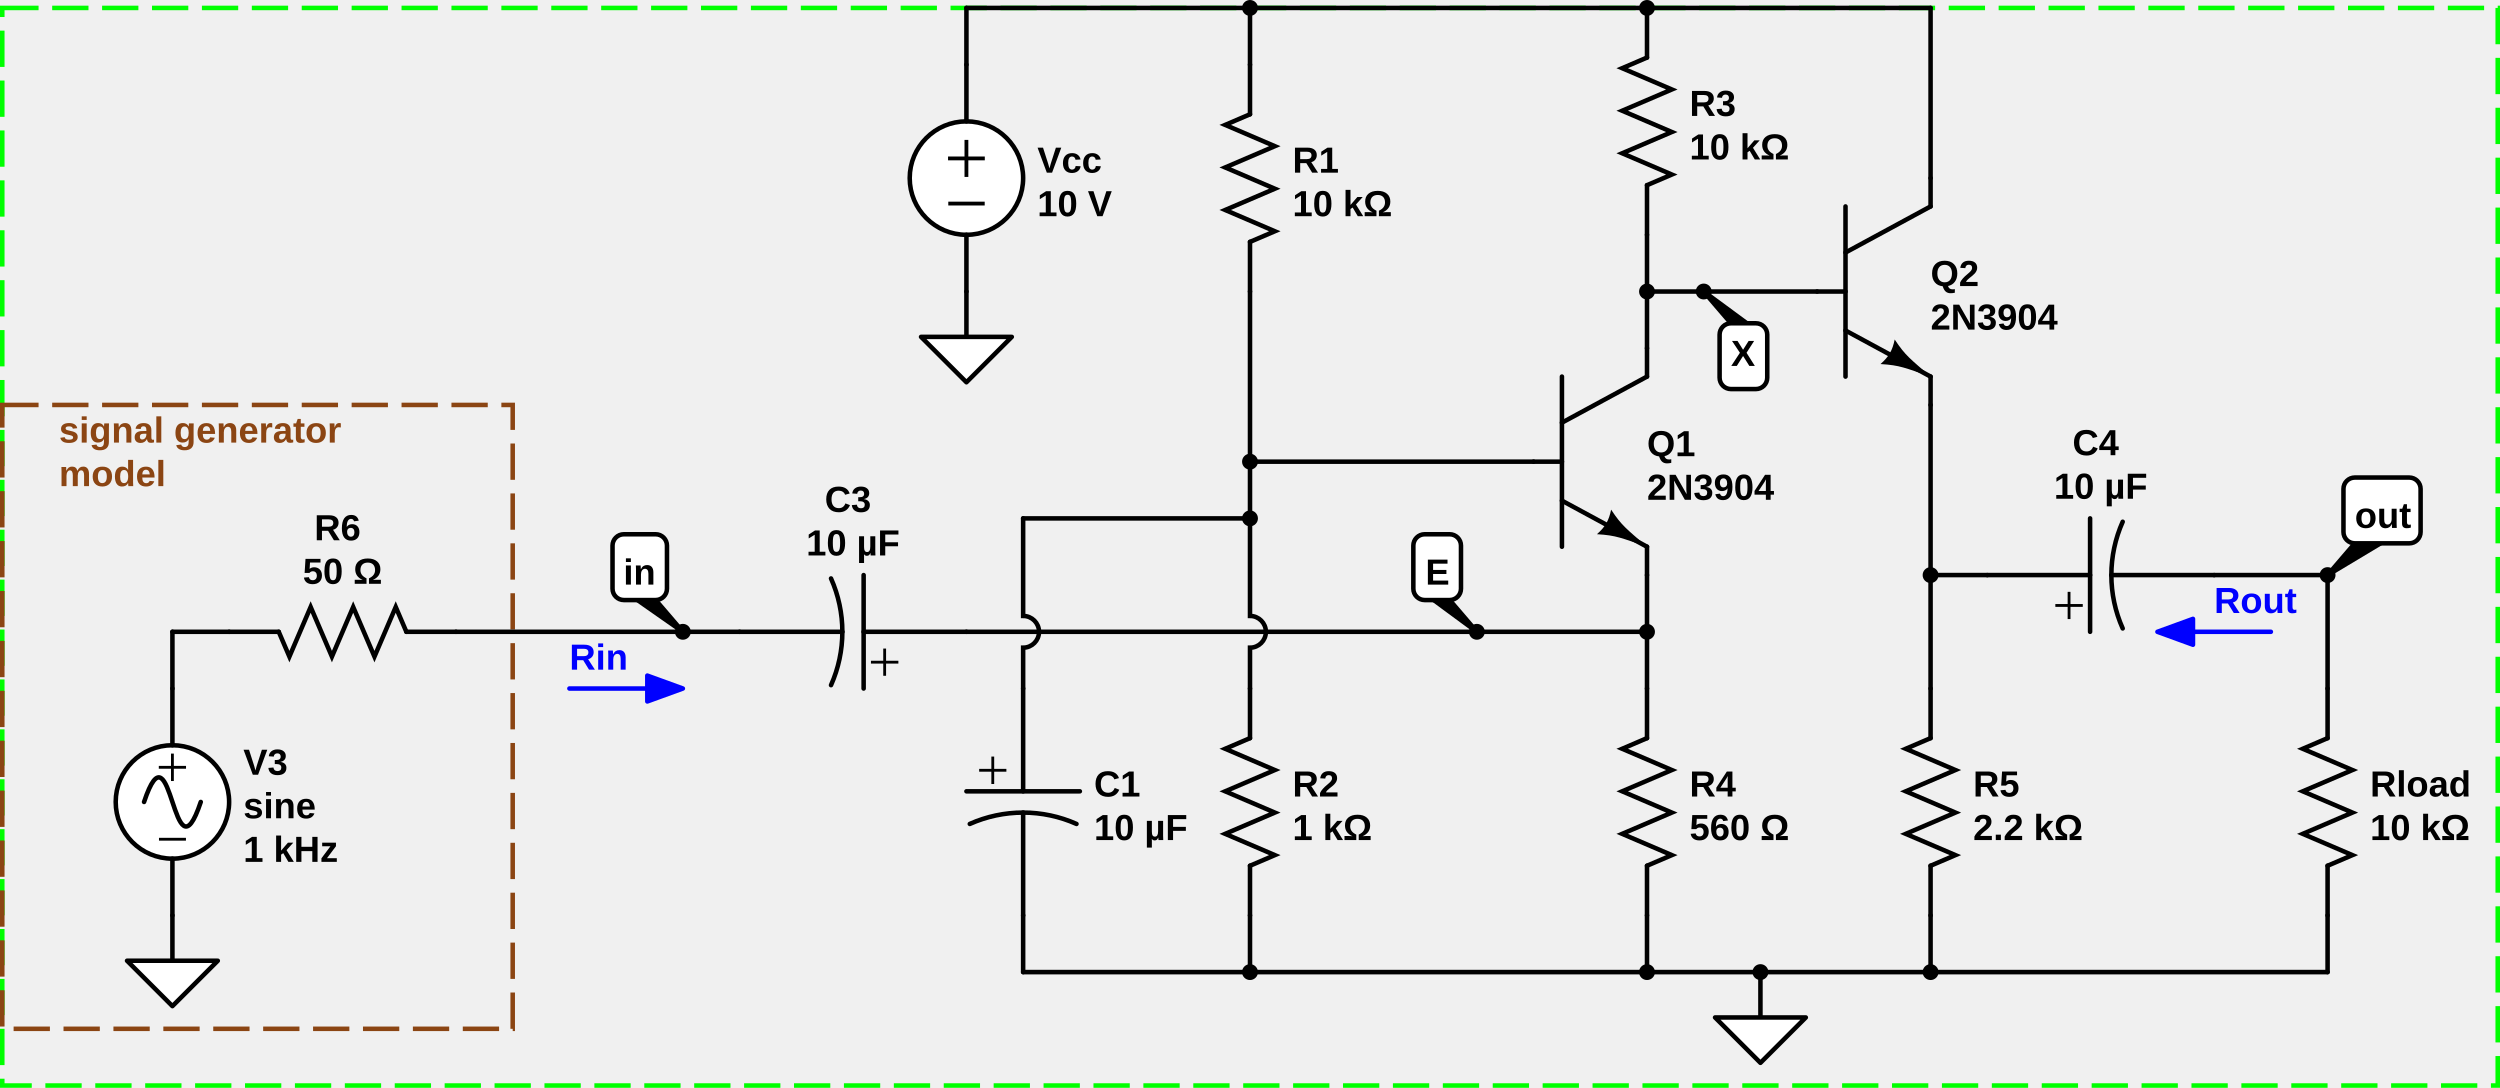
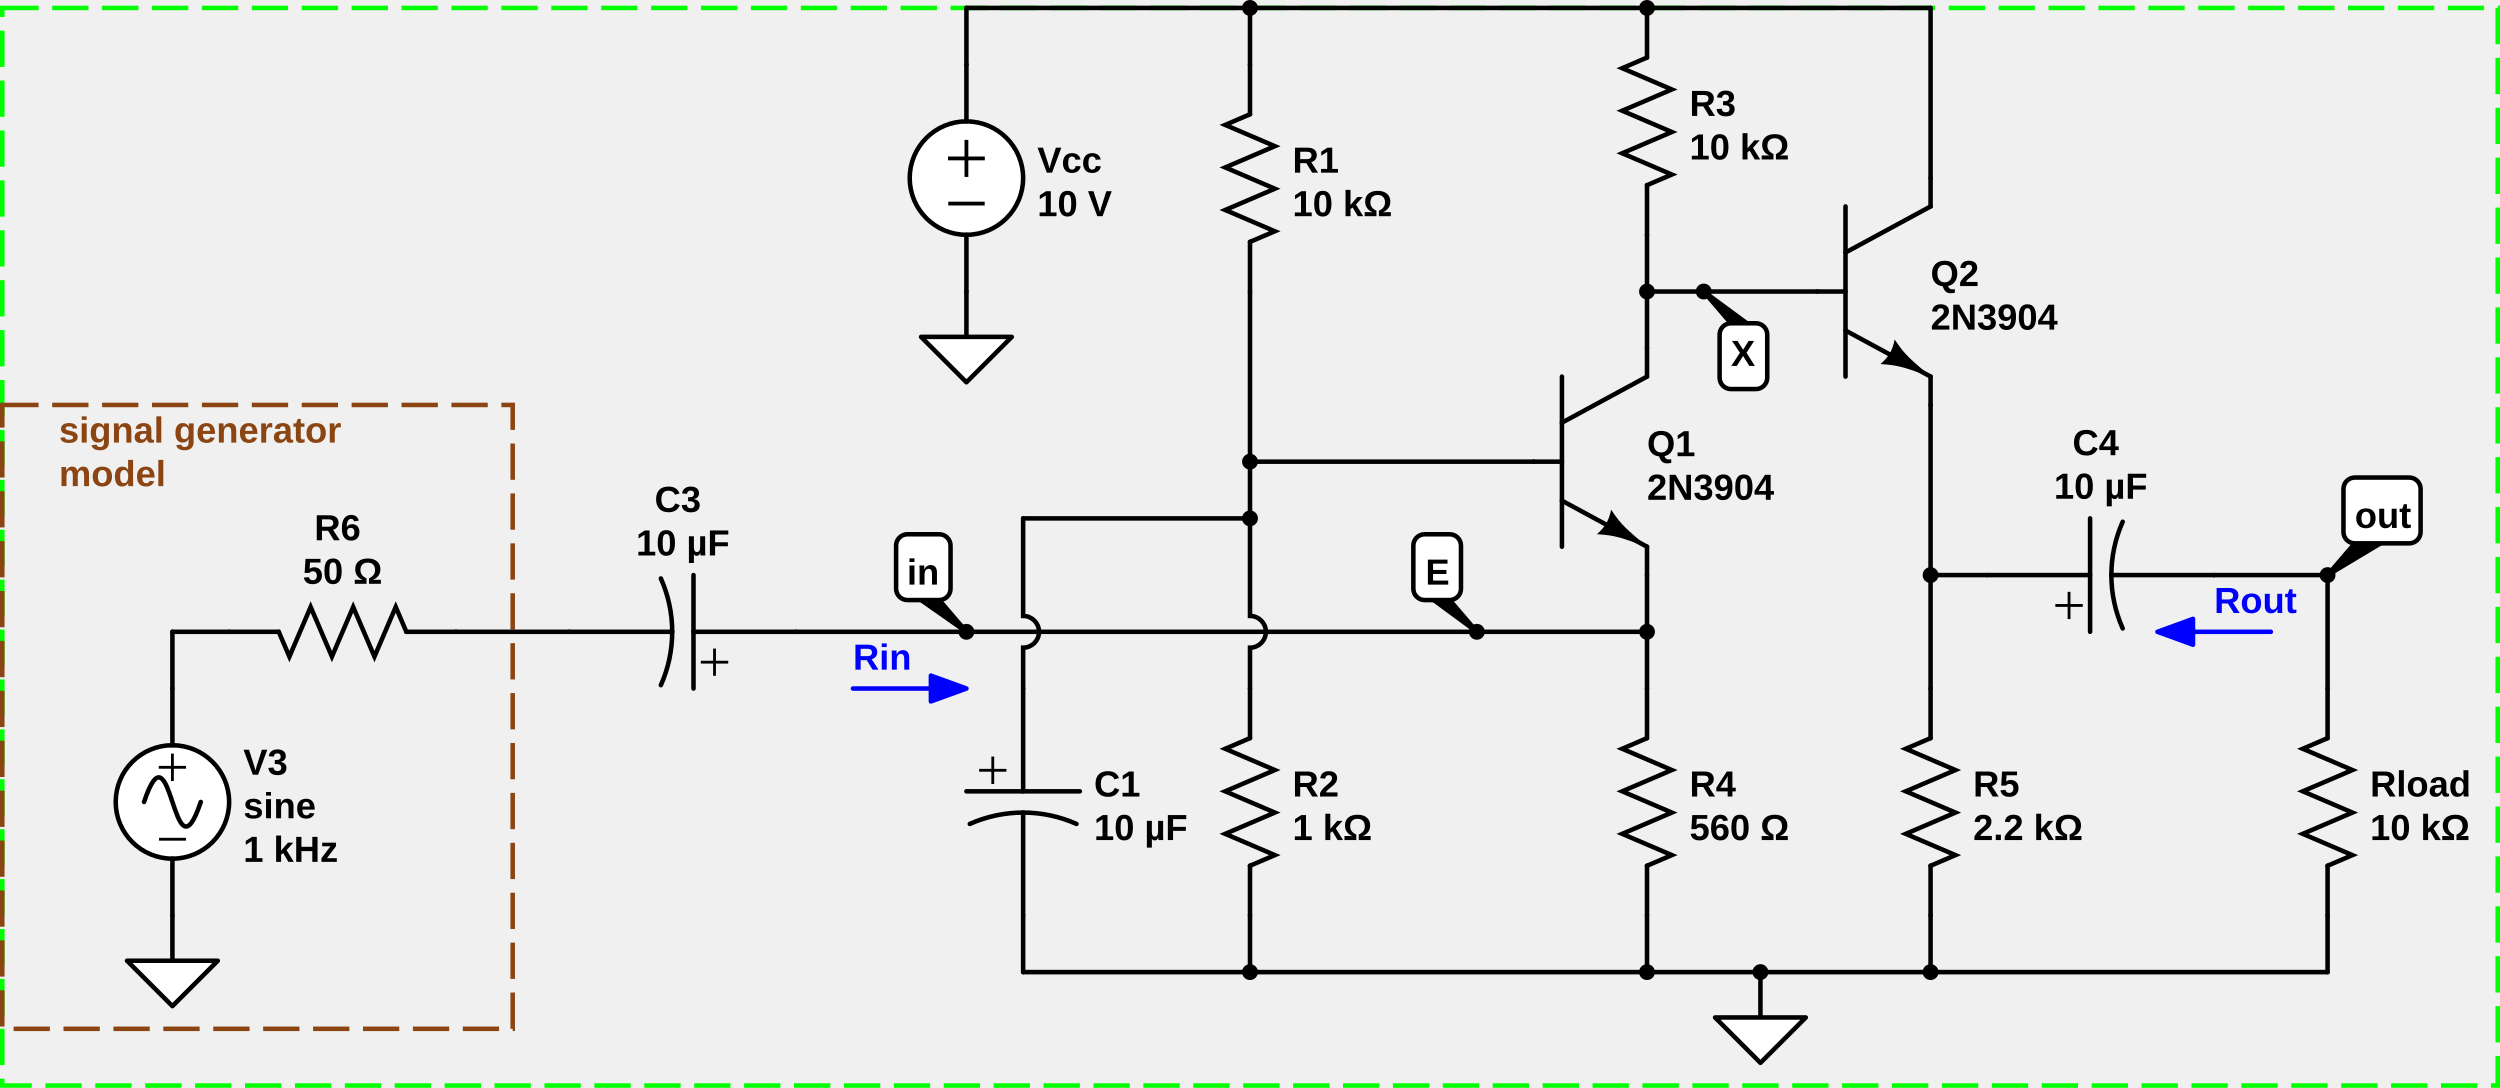
<svg xmlns="http://www.w3.org/2000/svg" width="1000.0" height="435.118">
  <g transform="matrix(0.907441,0,0,0.907441,-1836.661,-1063.067)">
    <rect x="2025" y="1175" width="1100" height="475" r="0" rx="0" ry="0" fill="none" stroke="none" style="stroke-opacity: 0;" />
    <rect x="2025" y="1175" width="1100" height="475" r="0" rx="0" ry="0" fill="none" stroke="#00ff00" stroke-dasharray="16,6" stroke-width="2" />
-     <path style="stroke-linejoin: round;" fill="#000000" stroke="#000000" d="M0,50L12,36L20,36Z" stroke-width="2" stroke-linejoin="round" transform="matrix(-1,0,0,1,2325,1400)" />
+     <path style="stroke-linejoin: round;" fill="#000000" stroke="#000000" d="M0,50L12,36L20,36Z" stroke-width="2" stroke-linejoin="round" transform="matrix(-1,0,0,1,2450,1400)" />
    <rect x="2025" y="1350" width="225" height="275" r="0" rx="0" ry="0" fill="none" stroke="none" style="stroke-opacity: 0;" />
    <rect x="2025" y="1350" width="225" height="275" r="0" rx="0" ry="0" fill="none" stroke="#8b4513" stroke-dasharray="16,6" stroke-width="2" />
    <path style="stroke-linejoin: round;" fill="#000000" stroke="#000000" d="M0,50L12,36L23.333,36Z" stroke-width="2" stroke-linejoin="round" transform="translate(3050,1375)" />
    <path style="stroke-linejoin: round;" fill="#000000" stroke="#000000" d="M0,50L12,36L19,36Z" stroke-width="2" stroke-linejoin="round" transform="matrix(-1,0,0,1,2675,1400)" />
    <path style="stroke-linejoin: round;" fill="#000000" stroke="#000000" d="M0,50L12,36L19,36Z" stroke-width="2" stroke-linejoin="round" transform="matrix(1,0,0,-1,2775,1350)" />
    <path style="stroke-linecap: round; stroke-miterlimit: 6;" fill="none" stroke="#000000" d="M0,50L12.5,50" stroke-width="2" stroke-linecap="round" stroke-miterlimit="6" transform="translate(2700,1325)" />
    <path style="stroke-linecap: round; stroke-miterlimit: 6;" fill="none" stroke="#000000" d="M12.5,87.5L12.5,12.5" stroke-width="2" stroke-linecap="round" stroke-miterlimit="6" transform="translate(2700,1325)" />
    <path style="stroke-linecap: round; stroke-miterlimit: 6;" fill="none" stroke="#000000" d="M12.5,32.812L50,12.5" stroke-width="2" stroke-linecap="round" stroke-miterlimit="6" transform="translate(2700,1325)" />
    <path style="stroke-linecap: round; stroke-miterlimit: 6;" fill="none" stroke="#000000" d="M50,0L50,12.5" stroke-width="2" stroke-linecap="round" stroke-miterlimit="6" transform="translate(2700,1325)" />
    <path style="stroke-linecap: round; stroke-miterlimit: 6;" fill="none" stroke="#000000" d="M12.5,67.188L50,87.5" stroke-width="2" stroke-linecap="round" stroke-miterlimit="6" transform="translate(2700,1325)" />
    <path style="stroke-linecap: round; stroke-miterlimit: 6;" fill="none" stroke="#000000" d="M50,100L50,87.5" stroke-width="2" stroke-linecap="round" stroke-miterlimit="6" transform="translate(2700,1325)" />
    <path fill="#000000" stroke="none" d="M27.931,81.975C36.65,82.498,38.679,83.671,50,87.5C41.023,79.61,38.994,78.44,34.181,71.15C33.19,75.99,31.627,78.698,27.931,81.975" transform="translate(2700,1325)" />
    <text style="font-family: Arial; font-size: 16px; font-weight: bold; text-anchor: start;" x="0" y="0" text-anchor="start" stroke="none" fill="#000000" transform="translate(2750,1375)">
      <tspan dy="-2.4">Q1</tspan>
      <tspan dy="19.2" x="0">2N3904</tspan>
    </text>
    <path style="stroke-linecap: round; stroke-miterlimit: 6;" fill="none" stroke="#000000" d="M25,21.875L25,0" stroke-width="2" stroke-linecap="round" stroke-miterlimit="6" transform="translate(2550,1200)" />
    <path style="stroke-linecap: round; stroke-miterlimit: 6;" fill="none" stroke="#000000" d="M25,78.125L25,100" stroke-width="2" stroke-linecap="round" stroke-miterlimit="6" transform="translate(2550,1200)" />
    <path style="stroke-linecap: round; stroke-miterlimit: 6;" fill="none" stroke="#000000" d="M25,21.875L14.063,26.562L35.937,35.937L14.063,45.312L35.937,54.688L14.063,64.063L35.937,73.438L25,78.125" stroke-width="2" stroke-linecap="round" stroke-miterlimit="6" transform="translate(2550,1200)" />
    <text style="font-family: Arial; font-size: 16px; font-weight: bold; text-anchor: start;" x="0" y="0" text-anchor="start" stroke="none" fill="#000000" transform="translate(2593.75,1250)">
      <tspan dy="-2.4">R1</tspan>
      <tspan dy="19.2" x="0">10 kΩ</tspan>
    </text>
    <path style="stroke-linecap: round; stroke-miterlimit: 6;" fill="none" stroke="#000000" d="M25,21.875L25,0" stroke-width="2" stroke-linecap="round" stroke-miterlimit="6" transform="translate(2550,1475)" />
    <path style="stroke-linecap: round; stroke-miterlimit: 6;" fill="none" stroke="#000000" d="M25,78.125L25,100" stroke-width="2" stroke-linecap="round" stroke-miterlimit="6" transform="translate(2550,1475)" />
    <path style="stroke-linecap: round; stroke-miterlimit: 6;" fill="none" stroke="#000000" d="M25,21.875L14.063,26.562L35.937,35.937L14.063,45.312L35.937,54.688L14.063,64.063L35.937,73.438L25,78.125" stroke-width="2" stroke-linecap="round" stroke-miterlimit="6" transform="translate(2550,1475)" />
    <text style="font-family: Arial; font-size: 16px; font-weight: bold; text-anchor: start;" x="0" y="0" text-anchor="start" stroke="none" fill="#000000" transform="translate(2593.75,1525)">
      <tspan dy="-2.4">R2</tspan>
      <tspan dy="19.2" x="0">1 kΩ</tspan>
    </text>
    <path style="stroke-linecap: round; stroke-miterlimit: 6;" fill="none" stroke="#000000" d="M25,21.875L25,0" stroke-width="2" stroke-linecap="round" stroke-miterlimit="6" transform="translate(2725,1175)" />
    <path style="stroke-linecap: round; stroke-miterlimit: 6;" fill="none" stroke="#000000" d="M25,78.125L25,100" stroke-width="2" stroke-linecap="round" stroke-miterlimit="6" transform="translate(2725,1175)" />
    <path style="stroke-linecap: round; stroke-miterlimit: 6;" fill="none" stroke="#000000" d="M25,21.875L14.063,26.562L35.937,35.937L14.063,45.312L35.937,54.688L14.063,64.063L35.937,73.438L25,78.125" stroke-width="2" stroke-linecap="round" stroke-miterlimit="6" transform="translate(2725,1175)" />
    <text style="font-family: Arial; font-size: 16px; font-weight: bold; text-anchor: start;" x="0" y="0" text-anchor="start" stroke="none" fill="#000000" transform="translate(2768.75,1225)">
      <tspan dy="-2.4">R3</tspan>
      <tspan dy="19.2" x="0">10 kΩ</tspan>
    </text>
    <path style="stroke-linecap: round; stroke-miterlimit: 6;" fill="none" stroke="#000000" d="M25,21.875L25,0" stroke-width="2" stroke-linecap="round" stroke-miterlimit="6" transform="translate(2725,1475)" />
    <path style="stroke-linecap: round; stroke-miterlimit: 6;" fill="none" stroke="#000000" d="M25,78.125L25,100" stroke-width="2" stroke-linecap="round" stroke-miterlimit="6" transform="translate(2725,1475)" />
    <path style="stroke-linecap: round; stroke-miterlimit: 6;" fill="none" stroke="#000000" d="M25,21.875L14.063,26.562L35.937,35.937L14.063,45.312L35.937,54.688L14.063,64.063L35.937,73.438L25,78.125" stroke-width="2" stroke-linecap="round" stroke-miterlimit="6" transform="translate(2725,1475)" />
    <text style="font-family: Arial; font-size: 16px; font-weight: bold; text-anchor: start;" x="0" y="0" text-anchor="start" stroke="none" fill="#000000" transform="translate(2768.75,1525)">
      <tspan dy="-2.4">R4</tspan>
      <tspan dy="19.2" x="0">560 Ω</tspan>
    </text>
    <path style="stroke-linecap: round;" fill="none" stroke="#000000" d="M 2750 1425 L 2750 1475" stroke-width="2" stroke-linecap="round" class="cl_wire" />
    <path style="stroke-linecap: round;" fill="none" stroke="#000000" d="M 2575 1175 L 2575 1200" stroke-width="2" stroke-linecap="round" class="cl_wire" />
    <path style="stroke-linecap: round;" fill="none" stroke="#000000" d="M 2575 1300 L 2575 1443 A 7 7 0 1 1 2575 1457 L 2575 1475" stroke-width="2" stroke-linecap="round" class="cl_wire" />
    <path style="stroke-linecap: round;" fill="none" stroke="#000000" d="M 2750 1575 L 2750 1600" stroke-width="2" stroke-linecap="round" class="cl_wire" />
    <path style="stroke-linecap: round;" fill="none" stroke="#000000" d="M 2575 1575 L 2575 1600" stroke-width="2" stroke-linecap="round" class="cl_wire" />
    <path style="stroke-linecap: round; stroke-miterlimit: 6;" fill="none" stroke="#000000" d="M25,20L25,0" stroke-width="2" stroke-linecap="round" stroke-miterlimit="6" transform="translate(2775,1600)" />
    <path style="stroke-linecap: round; stroke-linejoin: round; stroke-miterlimit: 6;" fill="#ffffff" stroke="#000000" d="M5,20L25,40L45,20Z" stroke-width="2" stroke-linecap="round" stroke-linejoin="round" stroke-miterlimit="6" transform="translate(2775,1600)" />
    <path style="stroke-linecap: round; stroke-miterlimit: 6;" fill="#ffffff" stroke="#000000" d="M50,50C50,36.194,38.806,25,25,25C11.194,25,0,36.194,0,50C0,63.806,11.194,75,25,75C38.806,75,50,63.806,50,50" stroke-width="2" stroke-linecap="round" stroke-miterlimit="6" transform="translate(2425,1200)" />
    <path style="stroke-linecap: round; stroke-miterlimit: 6;" fill="none" stroke="#000000" d="M25,0L25,25" stroke-width="2" stroke-linecap="round" stroke-miterlimit="6" transform="translate(2425,1200)" />
    <path style="stroke-linecap: round; stroke-miterlimit: 6;" fill="none" stroke="#000000" d="M25,100L25,75" stroke-width="2" stroke-linecap="round" stroke-miterlimit="6" transform="translate(2425,1200)" />
    <path style="font-size: 15px; font-weight: normal;" fill="#000000" stroke="none" d="M25.842,33.168L24.158,33.168L24.158,40.488L16.899,40.488L16.899,42.173L24.158,42.173L24.158,49.493L25.842,49.493L25.842,42.173L33.101,42.173L33.101,40.488L25.842,40.488L25.842,33.168" font-size="15px" font-weight="normal" transform="translate(2425,1200)" />
    <path style="font-size: 15px; font-weight: normal;" fill="#000000" stroke="none" d="M17.006,60.394L17.006,62.078L33.055,62.078L33.055,60.394L17.006,60.394" font-size="15px" font-weight="normal" transform="translate(2425,1200)" />
    <text style="font-family: Arial; font-size: 16px; font-weight: bold; text-anchor: start;" x="0" y="0" text-anchor="start" stroke="none" fill="#000000" transform="translate(2481.25,1250)">
      <tspan dy="-2.4">Vcc</tspan>
      <tspan dy="19.2" x="0">10 V</tspan>
    </text>
    <path style="stroke-linecap: round;" fill="none" stroke="#000000" d="M 2450 1175 L 2450 1200" stroke-width="2" stroke-linecap="round" class="cl_wire" />
    <path style="stroke-linecap: round;" fill="none" stroke="#000000" d="M 2450 1175 L 2575 1175" stroke-width="2" stroke-linecap="round" class="cl_wire" />
    <path style="stroke-linecap: round; stroke-miterlimit: 6;" fill="none" stroke="#000000" d="M25,20L25,0" stroke-width="2" stroke-linecap="round" stroke-miterlimit="6" transform="translate(2425,1300)" />
    <path style="stroke-linecap: round; stroke-linejoin: round; stroke-miterlimit: 6;" fill="#ffffff" stroke="#000000" d="M5,20L25,40L45,20Z" stroke-width="2" stroke-linecap="round" stroke-linejoin="round" stroke-miterlimit="6" transform="translate(2425,1300)" />
    <rect x="7" y="7" width="21" height="29" r="5" rx="5" ry="5" fill="#ffffff" stroke="#000000" stroke-width="2" transform="matrix(1,0,0,-1,2775,1350)" />
    <text style="font-family: Arial; font-size: 16px; font-weight: bold; text-anchor: start;" x="12" y="22" text-anchor="start" stroke="none" fill="#000000" transform="translate(2775,1303.6)">
      <tspan dy="7.2">X</tspan>
    </text>
    <rect x="7" y="7" width="21" height="29" r="5" rx="5" ry="5" fill="#ffffff" stroke="#000000" stroke-width="2" transform="matrix(-1,0,0,1,2675,1400)" />
    <text style="font-family: Arial; font-size: 16px; font-weight: bold; text-anchor: end;" x="12" y="22" text-anchor="end" stroke="none" fill="#000000" transform="translate(2651,1400)">
      <tspan dy="7.2">E</tspan>
    </text>
    <path style="stroke-linecap: round;" fill="none" stroke="#000000" d="M 2750 1275 L 2750 1325" stroke-width="2" stroke-linecap="round" class="cl_wire" />
    <path style="stroke-linecap: round; stroke-miterlimit: 6;" fill="none" stroke="#000000" d="M0,50L12.5,50" stroke-width="2" stroke-linecap="round" stroke-miterlimit="6" transform="translate(2825,1250)" />
    <path style="stroke-linecap: round; stroke-miterlimit: 6;" fill="none" stroke="#000000" d="M12.5,87.5L12.5,12.5" stroke-width="2" stroke-linecap="round" stroke-miterlimit="6" transform="translate(2825,1250)" />
    <path style="stroke-linecap: round; stroke-miterlimit: 6;" fill="none" stroke="#000000" d="M12.5,32.812L50,12.5" stroke-width="2" stroke-linecap="round" stroke-miterlimit="6" transform="translate(2825,1250)" />
    <path style="stroke-linecap: round; stroke-miterlimit: 6;" fill="none" stroke="#000000" d="M50,0L50,12.5" stroke-width="2" stroke-linecap="round" stroke-miterlimit="6" transform="translate(2825,1250)" />
    <path style="stroke-linecap: round; stroke-miterlimit: 6;" fill="none" stroke="#000000" d="M12.5,67.188L50,87.5" stroke-width="2" stroke-linecap="round" stroke-miterlimit="6" transform="translate(2825,1250)" />
    <path style="stroke-linecap: round; stroke-miterlimit: 6;" fill="none" stroke="#000000" d="M50,100L50,87.5" stroke-width="2" stroke-linecap="round" stroke-miterlimit="6" transform="translate(2825,1250)" />
    <path fill="#000000" stroke="none" d="M27.931,81.975C36.65,82.498,38.679,83.671,50,87.5C41.023,79.61,38.994,78.44,34.181,71.15C33.19,75.99,31.627,78.698,27.931,81.975" transform="translate(2825,1250)" />
    <text style="font-family: Arial; font-size: 16px; font-weight: bold; text-anchor: start;" x="0" y="0" text-anchor="start" stroke="none" fill="#000000" transform="translate(2875,1300)">
      <tspan dy="-2.4">Q2</tspan>
      <tspan dy="19.2" x="0">2N3904</tspan>
    </text>
    <path style="stroke-linecap: round;" fill="none" stroke="#000000" d="M 2875 1175 L 2875 1250" stroke-width="2" stroke-linecap="round" class="cl_wire" />
    <path style="stroke-linecap: round; stroke-miterlimit: 6;" fill="none" stroke="#000000" d="M25,21.875L25,0" stroke-width="2" stroke-linecap="round" stroke-miterlimit="6" transform="translate(2850,1475)" />
    <path style="stroke-linecap: round; stroke-miterlimit: 6;" fill="none" stroke="#000000" d="M25,78.125L25,100" stroke-width="2" stroke-linecap="round" stroke-miterlimit="6" transform="translate(2850,1475)" />
    <path style="stroke-linecap: round; stroke-miterlimit: 6;" fill="none" stroke="#000000" d="M25,21.875L14.063,26.562L35.937,35.937L14.063,45.312L35.937,54.688L14.063,64.063L35.937,73.438L25,78.125" stroke-width="2" stroke-linecap="round" stroke-miterlimit="6" transform="translate(2850,1475)" />
    <text style="font-family: Arial; font-size: 16px; font-weight: bold; text-anchor: start;" x="0" y="0" text-anchor="start" stroke="none" fill="#000000" transform="translate(2893.75,1525)">
      <tspan dy="-2.4">R5</tspan>
      <tspan dy="19.2" x="0">2.2 kΩ</tspan>
    </text>
    <path style="stroke-linecap: round;" fill="none" stroke="#000000" d="M 2875 1350 L 2875 1475" stroke-width="2" stroke-linecap="round" class="cl_wire" />
    <path style="stroke-linecap: round;" fill="none" stroke="#000000" d="M 2875 1575 L 2875 1600" stroke-width="2" stroke-linecap="round" class="cl_wire" />
    <text style="font-family: Arial; font-size: 16px; font-weight: bold; text-anchor: start;" x="0" y="0" text-anchor="start" stroke="none" fill="#000000" transform="translate(2506.25,1525)">
      <tspan dy="-2.4">C1</tspan>
      <tspan dy="19.2" x="0">10 µF</tspan>
    </text>
    <path style="stroke-linecap: round; stroke-miterlimit: 6;" fill="none" stroke="#000000" d="M25,54.688L25,100" stroke-width="2" stroke-linecap="round" stroke-miterlimit="6" transform="translate(2450,1475)" />
    <path style="stroke-linecap: round; stroke-miterlimit: 6;" fill="none" stroke="#000000" d="M25,45.312L25,0" stroke-width="2" stroke-linecap="round" stroke-miterlimit="6" transform="translate(2450,1475)" />
    <path style="stroke-linecap: round; stroke-miterlimit: 6;" fill="none" stroke="#000000" d="M50,45.312L0,45.312" stroke-width="2" stroke-linecap="round" stroke-miterlimit="6" transform="translate(2450,1475)" />
    <path style="stroke-linecap: round; stroke-miterlimit: 6;" fill="none" stroke="#000000" d="M48.515,59.686C41.113,56.392,33.102,54.688,25,54.688C16.898,54.688,8.888,56.392,1.485,59.686" stroke-width="2" stroke-linecap="round" stroke-miterlimit="6" transform="translate(2450,1475)" />
    <path fill="#000000" stroke="none" d="M12.239,29.996L10.992,29.996L10.992,35.418L5.615,35.418L5.615,36.665L10.992,36.665L10.992,42.087L12.239,42.087L12.239,36.665L17.615,36.665L17.615,35.418L12.239,35.418L12.239,29.996" transform="translate(2450,1475)" />
    <path style="stroke-linecap: round;" fill="none" stroke="#000000" d="M 2475 1400 L 2475 1443 A 7 7 0 1 1 2475 1457 L 2475 1475" stroke-width="2" stroke-linecap="round" class="cl_wire" />
    <path style="stroke-linecap: round;" fill="none" stroke="#000000" d="M 2475 1400 L 2575 1400" stroke-width="2" stroke-linecap="round" class="cl_wire" />
    <path style="stroke-linecap: round;" fill="none" stroke="#000000" d="M 2475 1575 L 2475 1600" stroke-width="2" stroke-linecap="round" class="cl_wire" />
    <rect x="7" y="7" width="34" height="29" r="5" rx="5" ry="5" fill="#ffffff" stroke="#000000" stroke-width="2" transform="translate(3050,1375)" />
    <text style="font-family: Arial; font-size: 16px; font-weight: bold; text-anchor: start;" x="12" y="22" text-anchor="start" stroke="none" fill="#000000" transform="translate(3050,1375)">
      <tspan dy="7.2">out</tspan>
    </text>
    <path style="stroke-linecap: round;" fill="none" stroke="#000000" d="M 2750 1300 L 2825 1300" stroke-width="2" stroke-linecap="round" class="cl_wire" />
    <path style="stroke-linecap: round; stroke-miterlimit: 6;" fill="#ffffff" stroke="#000000" d="M50,50C50,36.194,38.807,25,25,25C11.193,25,0,36.194,0,50C0,63.806,11.193,75,25,75C38.807,75,50,63.806,50,50" stroke-width="2" stroke-linecap="round" stroke-miterlimit="6" transform="translate(2075,1475)" />
    <path style="stroke-linecap: round; stroke-miterlimit: 6;" fill="none" stroke="#000000" d="M25,0L25,25" stroke-width="2" stroke-linecap="round" stroke-miterlimit="6" transform="translate(2075,1475)" />
    <path style="stroke-linecap: round; stroke-miterlimit: 6;" fill="none" stroke="#000000" d="M25,100L25,75" stroke-width="2" stroke-linecap="round" stroke-miterlimit="6" transform="translate(2075,1475)" />
    <path style="stroke-linecap: round; stroke-miterlimit: 6;" fill="none" stroke="#000000" d="M37.5,50C25,87.5,25,12.5,12.5,50" stroke-width="2" stroke-linecap="round" stroke-miterlimit="6" transform="translate(2075,1475)" />
    <path style="font-size: 15px; font-weight: normal;" fill="#000000" stroke="none" d="M25.624,28.684L24.376,28.684L24.376,34.106L19,34.106L19,35.354L24.376,35.354L24.376,40.775L25.624,40.775L25.624,35.354L31,35.354L31,34.106L25.624,34.106L25.624,28.684" font-size="15px" font-weight="normal" transform="translate(2075,1475)" />
    <path style="font-size: 15px; font-weight: normal;" fill="#000000" stroke="none" d="M19.079,65.811L19.079,67.059L30.966,67.059L30.966,65.811L19.079,65.811" font-size="15px" font-weight="normal" transform="translate(2075,1475)" />
    <text style="font-family: Arial; font-size: 16px; font-weight: bold; text-anchor: start;" x="0" y="0" text-anchor="start" stroke="none" fill="#000000" transform="translate(2131.25,1525)">
      <tspan dy="-12">V3</tspan>
      <tspan dy="19.2" x="0">sine</tspan>
      <tspan dy="19.2" x="0">1 kHz</tspan>
    </text>
    <path style="stroke-linecap: round; stroke-miterlimit: 6;" fill="none" stroke="#000000" d="M25,20L25,0" stroke-width="2" stroke-linecap="round" stroke-miterlimit="6" transform="translate(2075,1575)" />
    <path style="stroke-linecap: round; stroke-linejoin: round; stroke-miterlimit: 6;" fill="#ffffff" stroke="#000000" d="M5,20L25,40L45,20Z" stroke-width="2" stroke-linecap="round" stroke-linejoin="round" stroke-miterlimit="6" transform="translate(2075,1575)" />
    <path style="stroke-linecap: round; stroke-miterlimit: 6;" fill="none" stroke="#000000" d="M25,21.875L25,0" stroke-width="2" stroke-linecap="round" stroke-miterlimit="6" transform="matrix(0,-1,1,0,2125,1475)" />
    <path style="stroke-linecap: round; stroke-miterlimit: 6;" fill="none" stroke="#000000" d="M25,78.125L25,100" stroke-width="2" stroke-linecap="round" stroke-miterlimit="6" transform="matrix(0,-1,1,0,2125,1475)" />
    <path style="stroke-linecap: round; stroke-miterlimit: 6;" fill="none" stroke="#000000" d="M25,21.875L14.063,26.562L35.937,35.937L14.063,45.312L35.937,54.688L14.063,64.063L35.937,73.438L25,78.125" stroke-width="2" stroke-linecap="round" stroke-miterlimit="6" transform="matrix(0,-1,1,0,2125,1475)" />
    <text style="font-family: Arial; font-size: 16px; font-weight: bold; text-anchor: middle;" x="0" y="0" text-anchor="middle" stroke="none" fill="#000000" transform="translate(2175,1412.05)">
      <tspan dy="-2.4">R6</tspan>
      <tspan dy="19.2" x="0">50 Ω</tspan>
    </text>
    <path style="stroke-linecap: round;" fill="none" stroke="#000000" d="M 2100 1450 L 2125 1450" stroke-width="2" stroke-linecap="round" class="cl_wire" />
    <path style="stroke-linecap: round;" fill="none" stroke="#000000" d="M 2100 1450 L 2100 1475" stroke-width="2" stroke-linecap="round" class="cl_wire" />
    <text style="font-family: Arial; font-size: 16px; font-weight: bold; text-anchor: start; font-style: normal;" x="0" y="0" text-anchor="start" stroke="none" fill="#8b4513" font-style="normal" transform="translate(2050,1369)">
      <tspan dy="-2.4">signal generator</tspan>
      <tspan dy="19.2" x="0">model</tspan>
    </text>
-     <text style="font-family: Arial; font-size: 16px; font-weight: bold; text-anchor: middle;" x="0" y="0" text-anchor="middle" stroke="none" fill="#000000" transform="translate(2400,1399.55)">
+     <text style="font-family: Arial; font-size: 16px; font-weight: bold; text-anchor: middle;" x="0" y="0" text-anchor="middle" stroke="none" fill="#000000" transform="translate(2325,1399.55)">
      <tspan dy="-2.4">C3</tspan>
      <tspan dy="19.2" x="0">10 µF</tspan>
    </text>
-     <path style="stroke-linecap: round; stroke-miterlimit: 6;" fill="none" stroke="#000000" d="M25,54.688L25,100" stroke-width="2" stroke-linecap="round" stroke-miterlimit="6" transform="matrix(0,-1,-1,0,2450,1475)" />
-     <path style="stroke-linecap: round; stroke-miterlimit: 6;" fill="none" stroke="#000000" d="M25,45.312L25,0" stroke-width="2" stroke-linecap="round" stroke-miterlimit="6" transform="matrix(0,-1,-1,0,2450,1475)" />
-     <path style="stroke-linecap: round; stroke-miterlimit: 6;" fill="none" stroke="#000000" d="M50,45.312L0,45.312" stroke-width="2" stroke-linecap="round" stroke-miterlimit="6" transform="matrix(0,-1,-1,0,2450,1475)" />
-     <path style="stroke-linecap: round; stroke-miterlimit: 6;" fill="none" stroke="#000000" d="M48.515,59.686C41.113,56.392,33.102,54.688,25,54.688C16.898,54.688,8.888,56.392,1.485,59.686" stroke-width="2" stroke-linecap="round" stroke-miterlimit="6" transform="matrix(0,-1,-1,0,2450,1475)" />
-     <path fill="#000000" stroke="none" d="M12.239,29.996L10.992,29.996L10.992,35.418L5.615,35.418L5.615,36.665L10.992,36.665L10.992,42.087L12.239,42.087L12.239,36.665L17.615,36.665L17.615,35.418L12.239,35.418L12.239,29.996" transform="matrix(0,-1,-1,0,2450,1475)" />
-     <path style="stroke-linecap: round; stroke-linejoin: round;" fill="#0000ff" stroke="#0000ff" d="M2275,1475L2325,1475L2309.338,1469.3L2309.338,1480.7L2325,1475" stroke-width="2" stroke-linecap="round" stroke-linejoin="round" />
-     <text style="font-family: Arial; font-size: 16px; font-weight: bold; text-anchor: start; font-style: normal;" x="0" y="0" text-anchor="start" stroke="none" fill="#0000ff" font-style="normal" transform="translate(2275,1459.5)">
+     <path style="stroke-linecap: round; stroke-miterlimit: 6;" fill="none" stroke="#000000" d="M25,54.688L25,100" stroke-width="2" stroke-linecap="round" stroke-miterlimit="6" transform="matrix(0,-1,-1,0,2375,1475)" />
+     <path style="stroke-linecap: round; stroke-miterlimit: 6;" fill="none" stroke="#000000" d="M25,45.312L25,0" stroke-width="2" stroke-linecap="round" stroke-miterlimit="6" transform="matrix(0,-1,-1,0,2375,1475)" />
+     <path style="stroke-linecap: round; stroke-miterlimit: 6;" fill="none" stroke="#000000" d="M50,45.312L0,45.312" stroke-width="2" stroke-linecap="round" stroke-miterlimit="6" transform="matrix(0,-1,-1,0,2375,1475)" />
+     <path style="stroke-linecap: round; stroke-miterlimit: 6;" fill="none" stroke="#000000" d="M48.515,59.686C41.113,56.392,33.102,54.688,25,54.688C16.898,54.688,8.888,56.392,1.485,59.686" stroke-width="2" stroke-linecap="round" stroke-miterlimit="6" transform="matrix(0,-1,-1,0,2375,1475)" />
+     <path fill="#000000" stroke="none" d="M12.239,29.996L10.992,29.996L10.992,35.418L5.615,35.418L5.615,36.665L10.992,36.665L10.992,42.087L12.239,42.087L12.239,36.665L17.615,36.665L17.615,35.418L12.239,35.418L12.239,29.996" transform="matrix(0,-1,-1,0,2375,1475)" />
+     <path style="stroke-linecap: round; stroke-linejoin: round;" fill="#0000ff" stroke="#0000ff" d="M2400,1475L2450,1475L2434.338,1469.3L2434.338,1480.7L2450,1475" stroke-width="2" stroke-linecap="round" stroke-linejoin="round" />
+     <text style="font-family: Arial; font-size: 16px; font-weight: bold; text-anchor: start; font-style: normal;" x="0" y="0" text-anchor="start" stroke="none" fill="#0000ff" font-style="normal" transform="translate(2400,1459.5)">
      <tspan dy="7.2">Rin</tspan>
    </text>
    <path style="stroke-linecap: round;" fill="none" stroke="#000000" d="M 2575 1175 L 2875 1175" stroke-width="2" stroke-linecap="round" class="cl_wire" />
    <path style="stroke-linecap: round;" fill="none" stroke="#000000" d="M 2575 1375 L 2700 1375" stroke-width="2" stroke-linecap="round" class="cl_wire" />
-     <rect x="7" y="7" width="24" height="29" r="5" rx="5" ry="5" fill="#ffffff" stroke="#000000" stroke-width="2" transform="matrix(-1,0,0,1,2325,1400)" />
-     <text style="font-family: Arial; font-size: 16px; font-weight: bold; text-anchor: end;" x="12" y="22" text-anchor="end" stroke="none" fill="#000000" transform="translate(2301,1400)">
+     <rect x="7" y="7" width="24" height="29" r="5" rx="5" ry="5" fill="#ffffff" stroke="#000000" stroke-width="2" transform="matrix(-1,0,0,1,2450,1400)" />
+     <text style="font-family: Arial; font-size: 16px; font-weight: bold; text-anchor: end;" x="12" y="22" text-anchor="end" stroke="none" fill="#000000" transform="translate(2426,1400)">
      <tspan dy="7.2">in</tspan>
    </text>
    <path style="stroke-linecap: round; stroke-miterlimit: 6;" fill="none" stroke="#000000" d="M25,21.875L25,0" stroke-width="2" stroke-linecap="round" stroke-miterlimit="6" transform="translate(3025,1475)" />
    <path style="stroke-linecap: round; stroke-miterlimit: 6;" fill="none" stroke="#000000" d="M25,78.125L25,100" stroke-width="2" stroke-linecap="round" stroke-miterlimit="6" transform="translate(3025,1475)" />
    <path style="stroke-linecap: round; stroke-miterlimit: 6;" fill="none" stroke="#000000" d="M25,21.875L14.063,26.562L35.937,35.937L14.063,45.312L35.937,54.688L14.063,64.063L35.937,73.438L25,78.125" stroke-width="2" stroke-linecap="round" stroke-miterlimit="6" transform="translate(3025,1475)" />
    <text style="font-family: Arial; font-size: 16px; font-weight: bold; text-anchor: start;" x="0" y="0" text-anchor="start" stroke="none" fill="#000000" transform="translate(3068.75,1525)">
      <tspan dy="-2.4">Rload</tspan>
      <tspan dy="19.2" x="0">10 kΩ</tspan>
    </text>
    <text style="font-family: Arial; font-size: 16px; font-weight: bold; text-anchor: middle;" x="0" y="0" text-anchor="middle" stroke="none" fill="#000000" transform="translate(2950,1374.55)">
      <tspan dy="-2.4">C4</tspan>
      <tspan dy="19.2" x="0">10 µF</tspan>
    </text>
    <path style="stroke-linecap: round; stroke-miterlimit: 6;" fill="none" stroke="#000000" d="M25,54.688L25,100" stroke-width="2" stroke-linecap="round" stroke-miterlimit="6" transform="matrix(0,-1,1,0,2900,1450)" />
    <path style="stroke-linecap: round; stroke-miterlimit: 6;" fill="none" stroke="#000000" d="M25,45.312L25,0" stroke-width="2" stroke-linecap="round" stroke-miterlimit="6" transform="matrix(0,-1,1,0,2900,1450)" />
    <path style="stroke-linecap: round; stroke-miterlimit: 6;" fill="none" stroke="#000000" d="M50,45.312L0,45.312" stroke-width="2" stroke-linecap="round" stroke-miterlimit="6" transform="matrix(0,-1,1,0,2900,1450)" />
    <path style="stroke-linecap: round; stroke-miterlimit: 6;" fill="none" stroke="#000000" d="M48.515,59.686C41.113,56.392,33.102,54.688,25,54.688C16.898,54.688,8.888,56.392,1.485,59.686" stroke-width="2" stroke-linecap="round" stroke-miterlimit="6" transform="matrix(0,-1,1,0,2900,1450)" />
    <path fill="#000000" stroke="none" d="M12.239,29.996L10.992,29.996L10.992,35.418L5.615,35.418L5.615,36.665L10.992,36.665L10.992,42.087L12.239,42.087L12.239,36.665L17.615,36.665L17.615,35.418L12.239,35.418L12.239,29.996" transform="matrix(0,-1,1,0,2900,1450)" />
    <path style="stroke-linecap: round;" fill="none" stroke="#000000" d="M 3050 1425 L 3050 1475" stroke-width="2" stroke-linecap="round" class="cl_wire" />
    <path style="stroke-linecap: round;" fill="none" stroke="#000000" d="M 3050 1575 L 3050 1600" stroke-width="2" stroke-linecap="round" class="cl_wire" />
    <path style="stroke-linecap: round;" fill="none" stroke="#000000" d="M 2875 1425 L 2900 1425" stroke-width="2" stroke-linecap="round" class="cl_wire" />
-     <path style="stroke-linecap: round;" fill="none" stroke="#000000" d="M 2225 1450 L 2350 1450" stroke-width="2" stroke-linecap="round" class="cl_wire" />
+     <path style="stroke-linecap: round;" fill="none" stroke="#000000" d="M 2225 1450 L 2275 1450" stroke-width="2" stroke-linecap="round" class="cl_wire" />
    <path style="stroke-linecap: round;" fill="none" stroke="#000000" d="M 3000 1425 L 3050 1425" stroke-width="2" stroke-linecap="round" class="cl_wire" />
    <path style="stroke-linecap: round; stroke-linejoin: round;" fill="#0000ff" stroke="#0000ff" d="M3025,1450L2975,1450L2990.662,1455.7L2990.662,1444.3L2975,1450" stroke-width="2" stroke-linecap="round" stroke-linejoin="round" />
    <text style="font-family: Arial; font-size: 16px; font-weight: bold; text-anchor: start; font-style: normal;" x="0" y="0" text-anchor="start" stroke="none" fill="#0000ff" font-style="normal" transform="translate(3000,1434.5)">
      <tspan dy="7.2">Rout</tspan>
    </text>
    <path style="stroke-linecap: round;" fill="none" stroke="#000000" d="M 2475 1600 L 3050 1600" stroke-width="2" stroke-linecap="round" class="cl_wire" />
-     <path style="stroke-linecap: round;" fill="none" stroke="#000000" d="M 2450 1450 L 2750 1450" stroke-width="2" stroke-linecap="round" class="cl_wire" />
+     <path style="stroke-linecap: round;" fill="none" stroke="#000000" d="M 2375 1450 L 2750 1450" stroke-width="2" stroke-linecap="round" class="cl_wire" />
    <circle cx="2750" cy="1175" r="3" fill="#000000" stroke="#000000" />
    <circle cx="2800" cy="1600" r="3" fill="#000000" stroke="#000000" />
    <circle cx="2775" cy="1300" r="3" fill="#000000" stroke="#000000" />
    <circle cx="2675" cy="1450" r="3" fill="#000000" stroke="#000000" />
    <circle cx="3050" cy="1425" r="3" fill="#000000" stroke="#000000" />
-     <circle cx="2325" cy="1450" r="3" fill="#000000" stroke="#000000" />
+     <circle cx="2450" cy="1450" r="3" fill="#000000" stroke="#000000" />
    <circle cx="2575" cy="1175" r="3" fill="#000000" stroke="#000000" />
    <circle cx="2750" cy="1600" r="3" fill="#000000" stroke="#000000" />
    <circle cx="2575" cy="1600" r="3" fill="#000000" stroke="#000000" />
    <circle cx="2875" cy="1600" r="3" fill="#000000" stroke="#000000" />
    <circle cx="2575" cy="1400" r="3" fill="#000000" stroke="#000000" />
    <circle cx="2750" cy="1300" r="3" fill="#000000" stroke="#000000" />
    <circle cx="2575" cy="1375" r="3" fill="#000000" stroke="#000000" />
    <circle cx="2875" cy="1425" r="3" fill="#000000" stroke="#000000" />
    <circle cx="2750" cy="1450" r="3" fill="#000000" stroke="#000000" />
  </g>
</svg>
